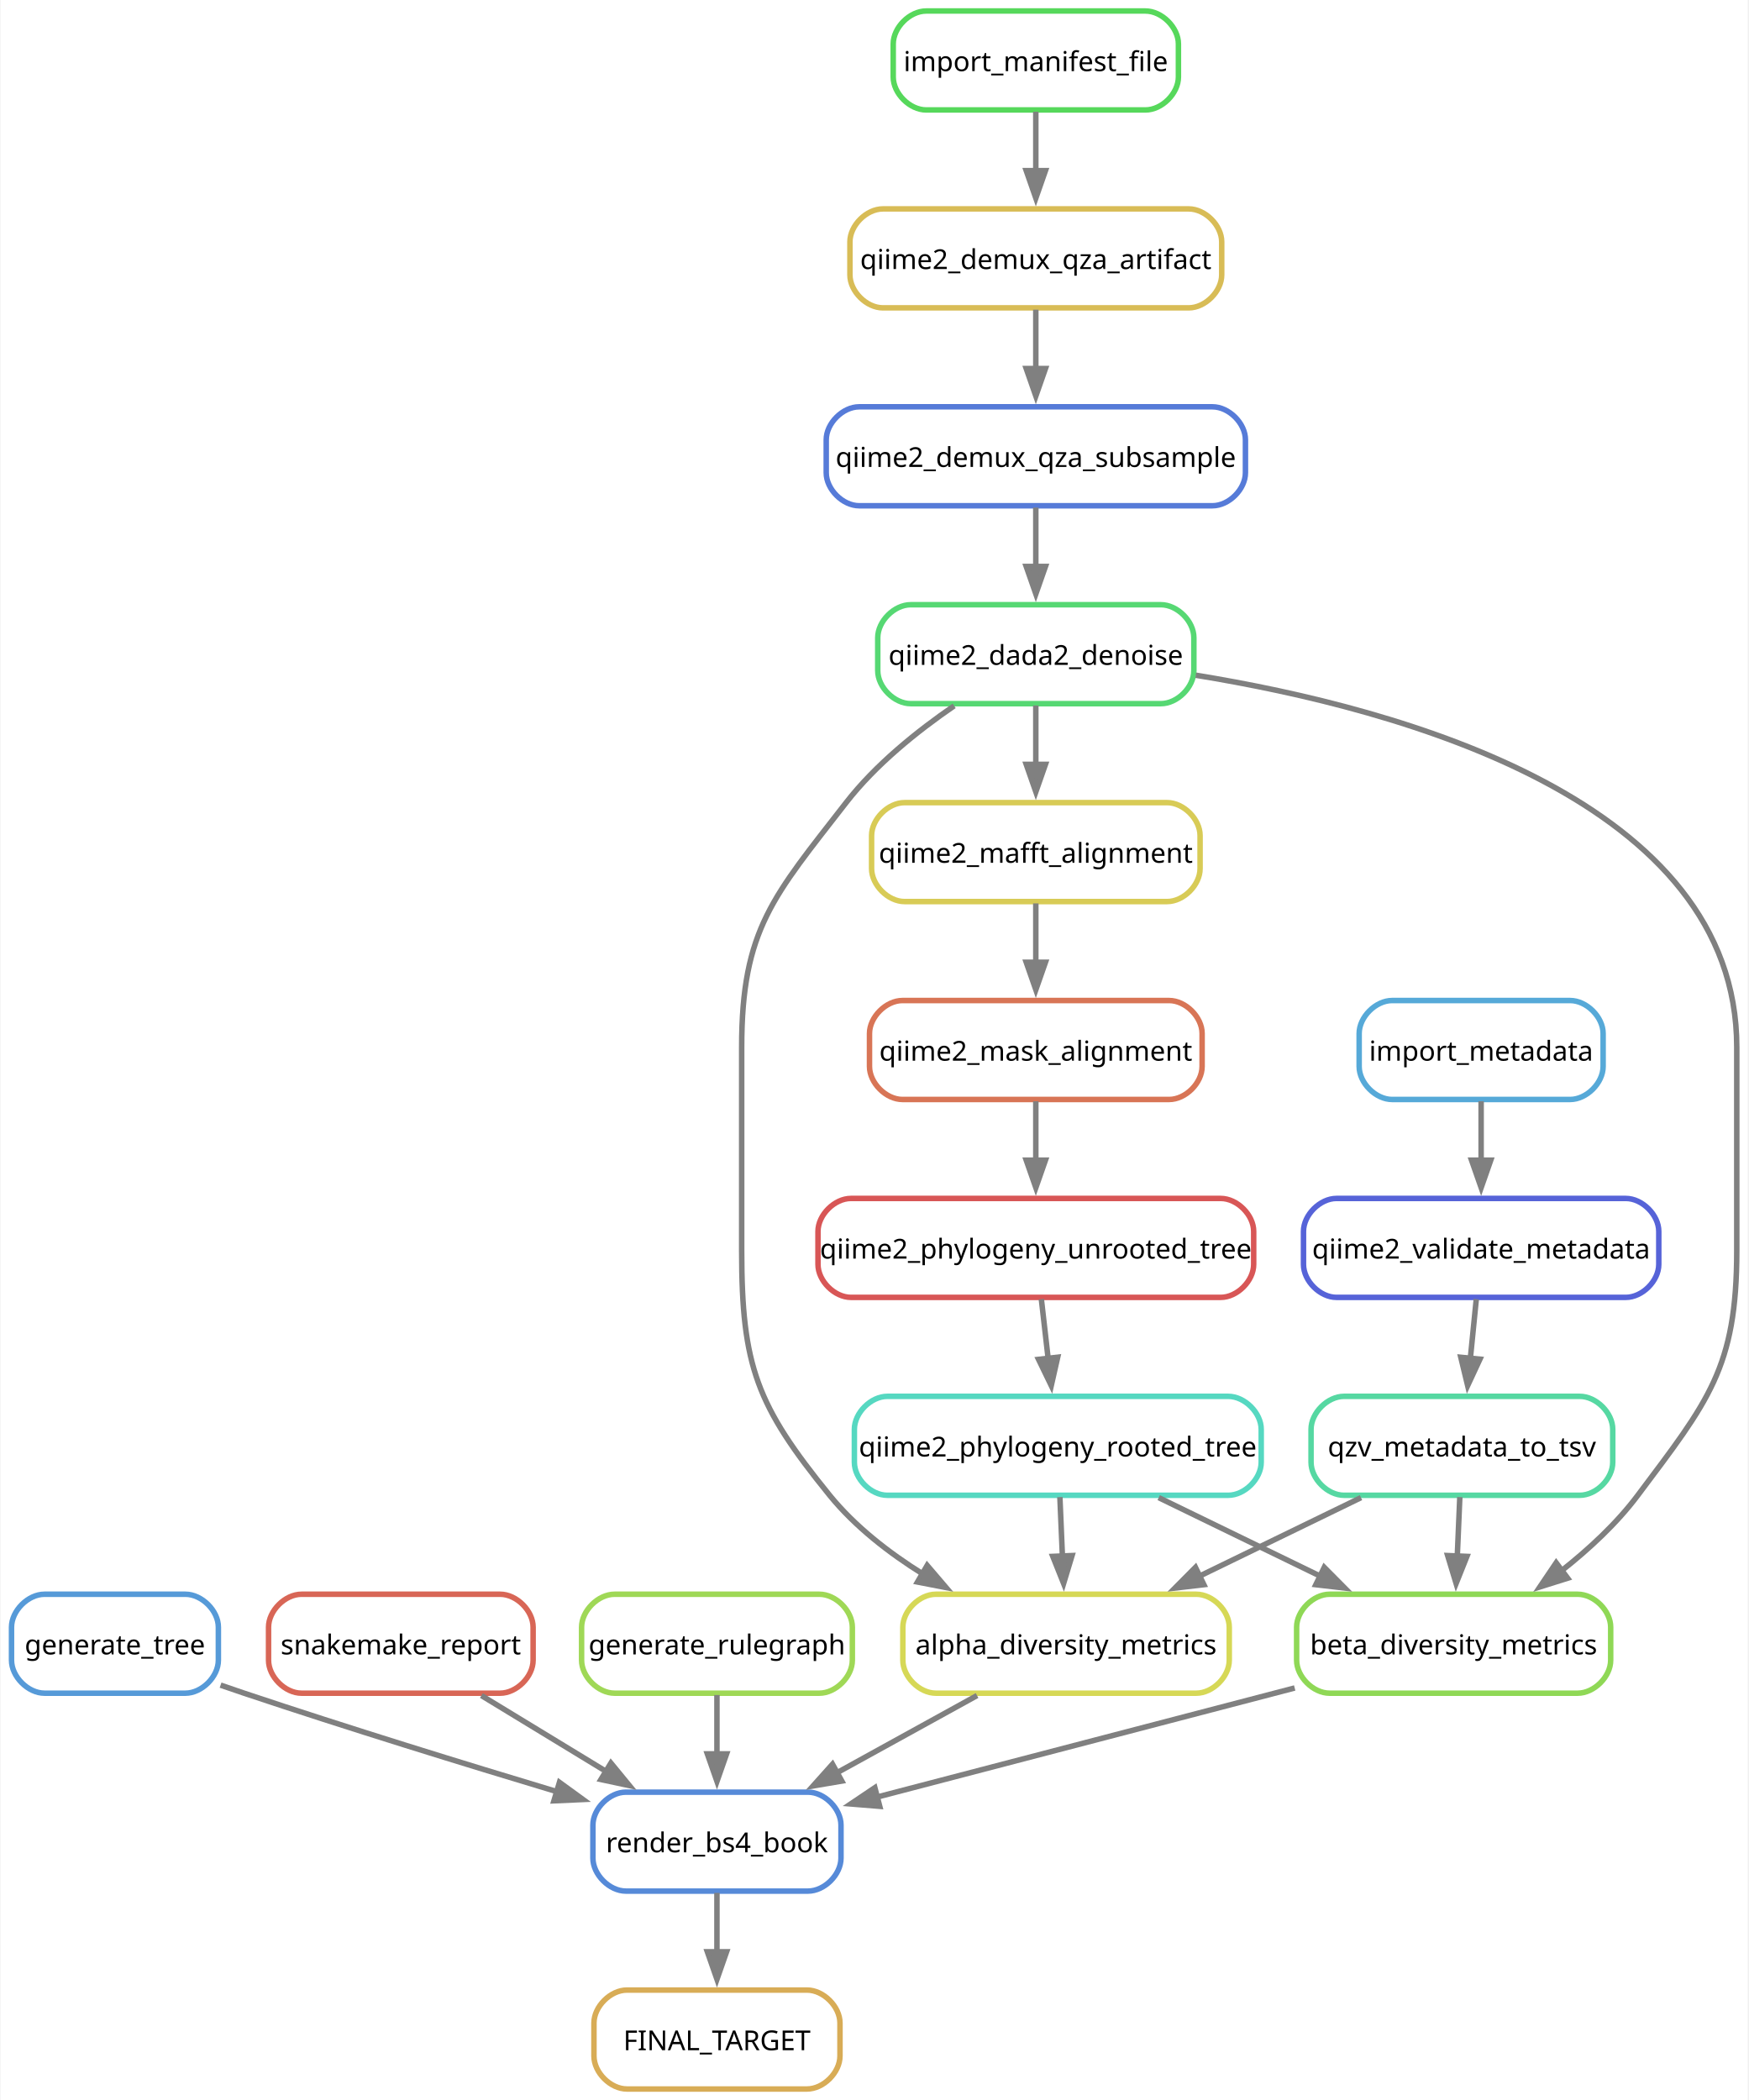
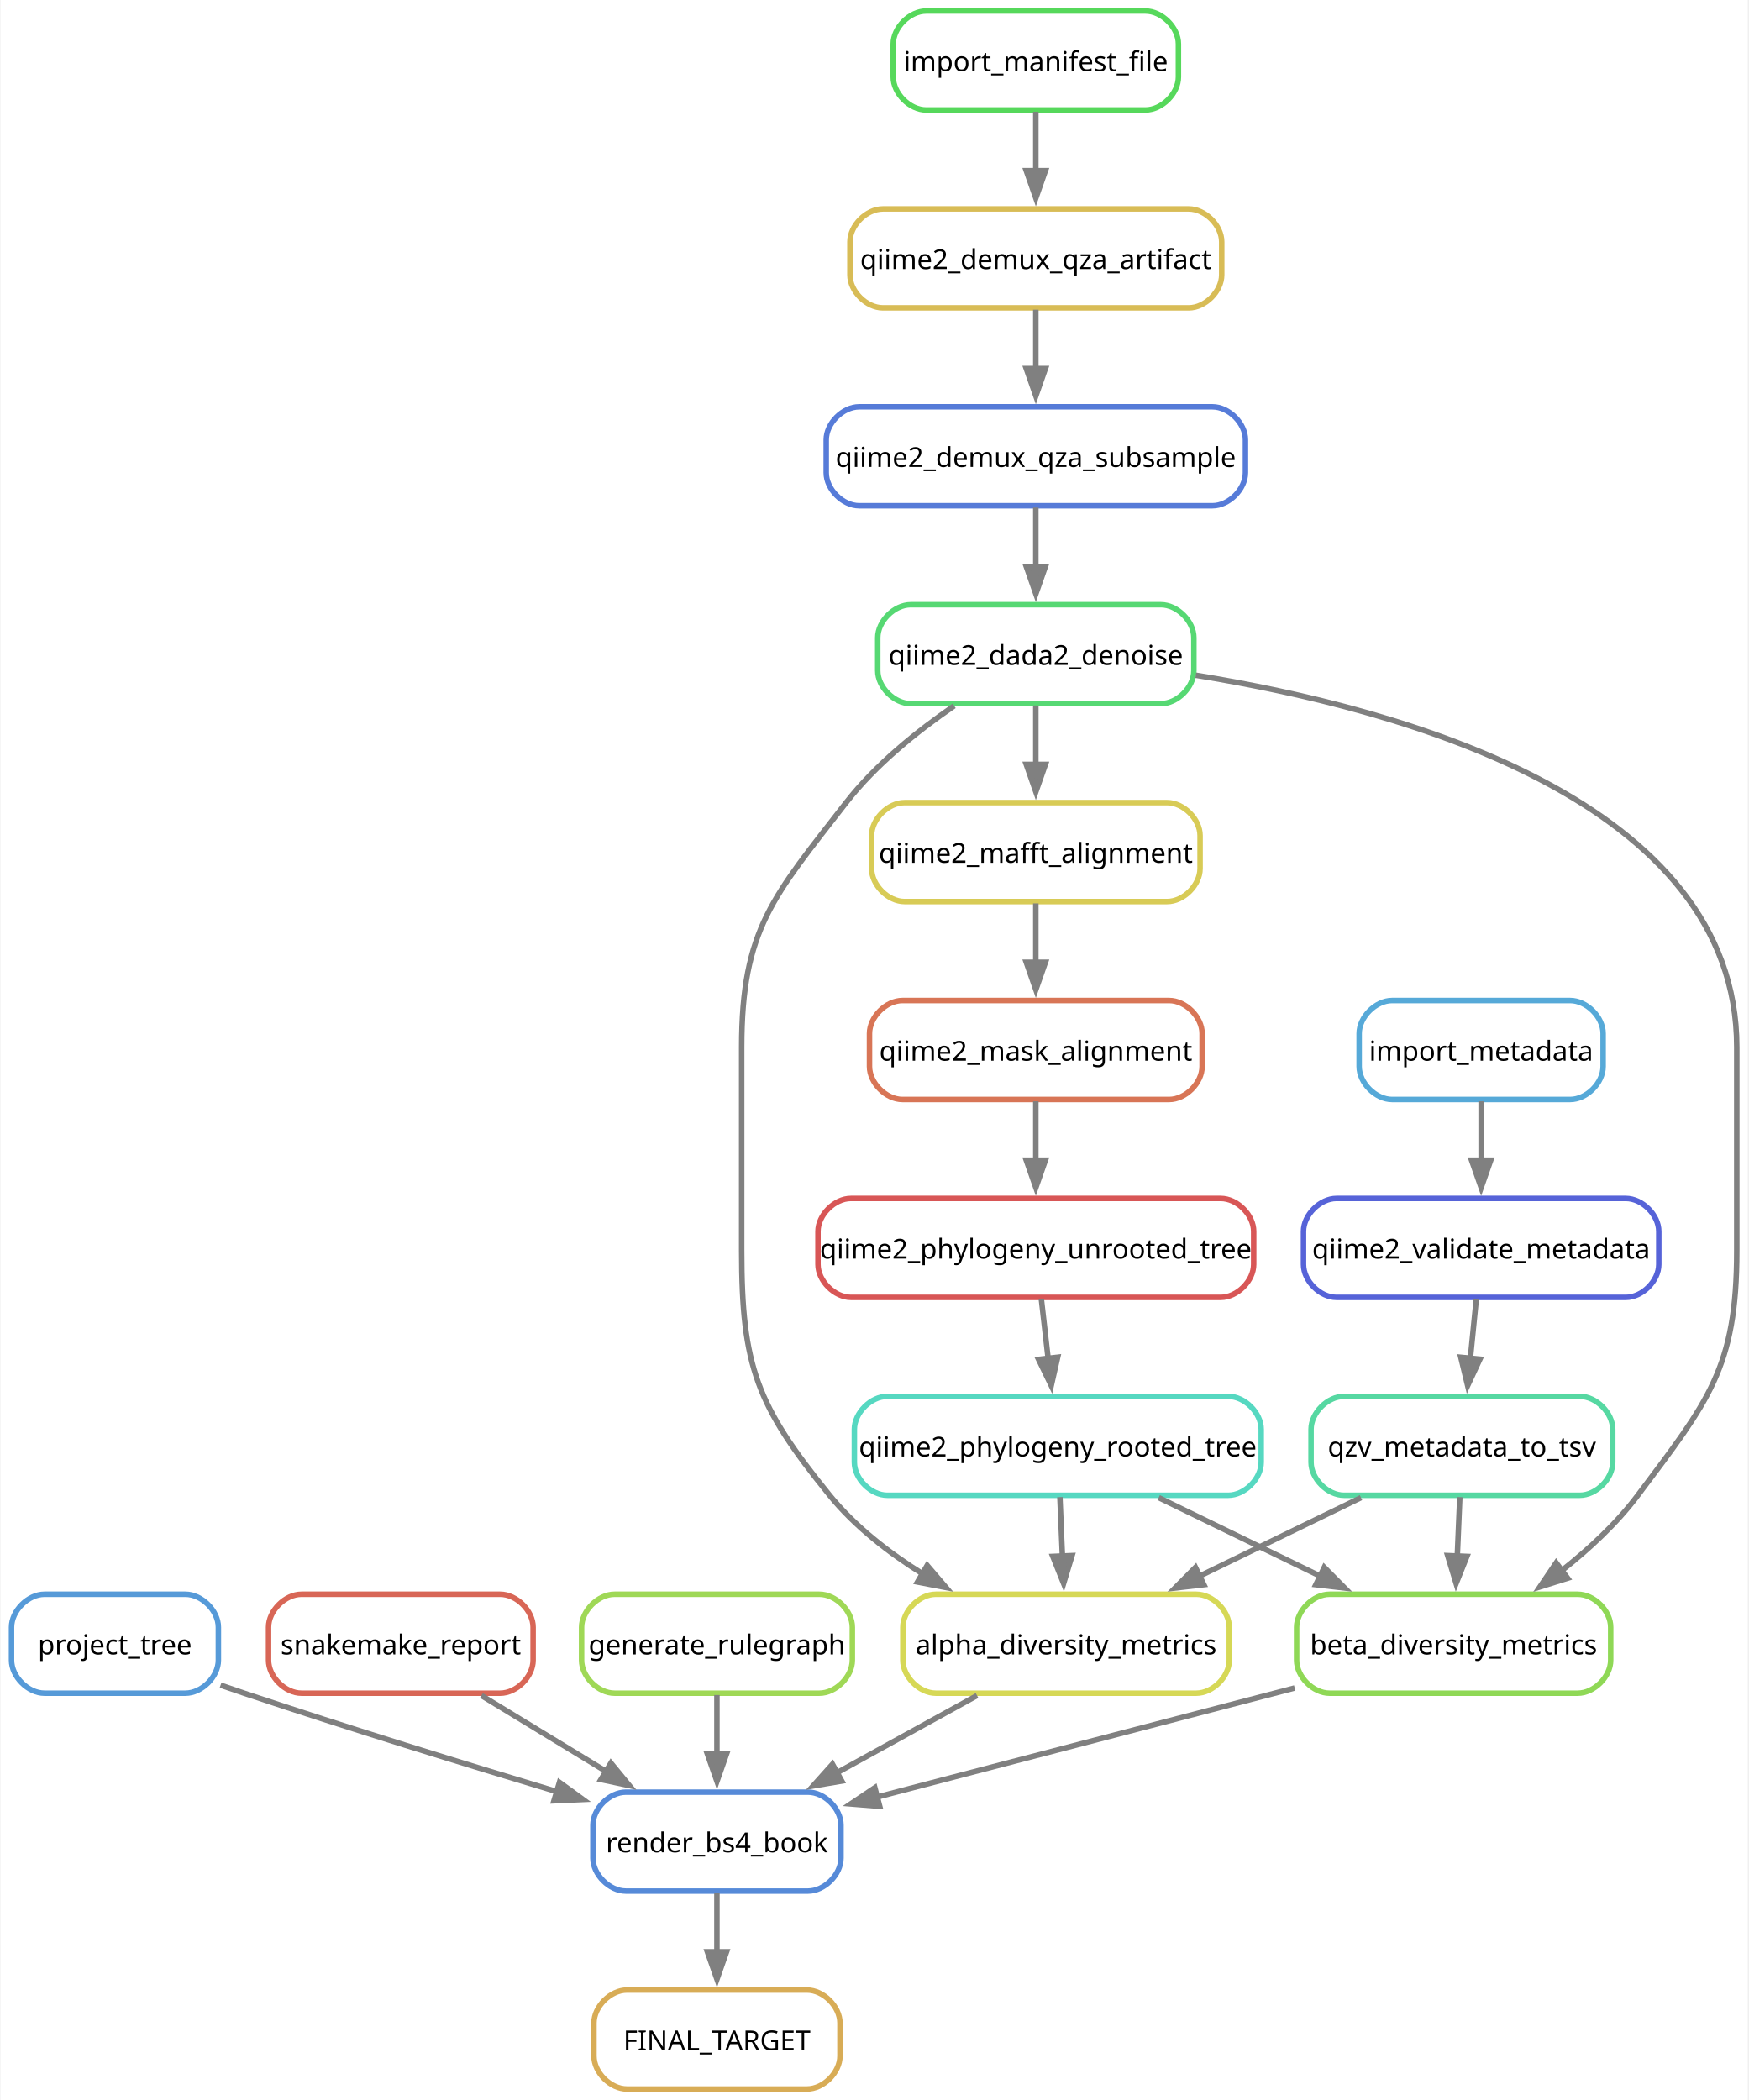
<svg xmlns="http://www.w3.org/2000/svg" width="636pt" height="764pt" viewBox="0.00 0.00 635.62 764.00">
  <g id="graph0" class="graph" transform="scale(1 1) rotate(0) translate(4 760)">
    <polygon fill="white" stroke="none" points="-4,4 -4,-760 631.62,-760 631.62,4 -4,4" />
    <g id="node1" class="node">
      <path fill="none" stroke="#d8ac56" stroke-width="2" d="M289.38,-36C289.38,-36 223.88,-36 223.88,-36 217.88,-36 211.88,-30 211.88,-24 211.88,-24 211.88,-12 211.88,-12 211.88,-6 217.88,0 223.88,0 223.88,0 289.38,0 289.38,0 295.38,0 301.38,-6 301.38,-12 301.38,-12 301.38,-24 301.38,-24 301.38,-30 295.38,-36 289.38,-36" />
      <text text-anchor="middle" x="256.62" y="-14.12" font-family="sans" font-size="10.00">FINAL_TARGET</text>
    </g>
    <g id="node2" class="node">
      <path fill="none" stroke="#568ad8" stroke-width="2" d="M289.75,-108C289.75,-108 223.5,-108 223.5,-108 217.5,-108 211.5,-102 211.5,-96 211.5,-96 211.5,-84 211.5,-84 211.5,-78 217.5,-72 223.5,-72 223.5,-72 289.75,-72 289.75,-72 295.75,-72 301.75,-78 301.75,-84 301.75,-84 301.75,-96 301.75,-96 301.75,-102 295.75,-108 289.75,-108" />
      <text text-anchor="middle" x="256.62" y="-86.12" font-family="sans" font-size="10.00">render_bs4_book</text>
    </g>
    <g id="edge1" class="edge">
      <path fill="none" stroke="grey" stroke-width="2" d="M256.62,-71.34C256.62,-64.75 256.62,-57.08 256.62,-49.67" />
      <polygon fill="grey" stroke="grey" stroke-width="2" points="260.13,-49.93 256.63,-39.93 253.13,-49.93 260.13,-49.93" />
    </g>
    <g id="node3" class="node">
      <path fill="none" stroke="#569ad8" stroke-width="2" d="M63.25,-180C63.25,-180 12,-180 12,-180 6,-180 0,-174 0,-168 0,-168 0,-156 0,-156 0,-150 6,-144 12,-144 12,-144 63.25,-144 63.25,-144 69.25,-144 75.25,-150 75.25,-156 75.25,-156 75.25,-168 75.25,-168 75.25,-174 69.25,-180 63.25,-180" />
-       <text text-anchor="middle" x="37.62" y="-158.12" font-family="sans" font-size="10.00">generate_tree</text>
+       <text text-anchor="middle" x="37.62" y="-158.12" font-family="sans" font-size="10.00">project_tree</text>
    </g>
    <g id="edge4" class="edge">
      <path fill="none" stroke="grey" stroke-width="2" d="M76.05,-146.93C78.94,-145.92 81.83,-144.94 84.62,-144 122.33,-131.38 165.04,-118.21 198.48,-108.16" />
      <polygon fill="grey" stroke="grey" stroke-width="2" points="199.33,-111.56 207.9,-105.33 197.32,-104.85 199.33,-111.56" />
    </g>
    <g id="node4" class="node">
      <path fill="none" stroke="#d86656" stroke-width="2" d="M177.75,-180C177.75,-180 105.5,-180 105.5,-180 99.5,-180 93.5,-174 93.5,-168 93.5,-168 93.5,-156 93.5,-156 93.5,-150 99.5,-144 105.5,-144 105.5,-144 177.75,-144 177.75,-144 183.75,-144 189.75,-150 189.75,-156 189.75,-156 189.75,-168 189.75,-168 189.75,-174 183.75,-180 177.75,-180" />
      <text text-anchor="middle" x="141.62" y="-158.12" font-family="sans" font-size="10.00">snakemake_report</text>
    </g>
    <g id="edge2" class="edge">
      <path fill="none" stroke="grey" stroke-width="2" d="M170.94,-143.15C184.73,-134.76 201.39,-124.62 216.34,-115.52" />
      <polygon fill="grey" stroke="grey" stroke-width="2" points="218.05,-118.58 224.78,-110.39 214.41,-112.6 218.05,-118.58" />
    </g>
    <g id="node5" class="node">
      <path fill="none" stroke="#9fd856" stroke-width="2" d="M293.88,-180C293.88,-180 219.38,-180 219.38,-180 213.38,-180 207.38,-174 207.38,-168 207.38,-168 207.38,-156 207.38,-156 207.38,-150 213.38,-144 219.38,-144 219.38,-144 293.88,-144 293.88,-144 299.88,-144 305.88,-150 305.88,-156 305.88,-156 305.88,-168 305.88,-168 305.88,-174 299.88,-180 293.88,-180" />
      <text text-anchor="middle" x="256.62" y="-158.12" font-family="sans" font-size="10.00">generate_rulegraph</text>
    </g>
    <g id="edge5" class="edge">
      <path fill="none" stroke="grey" stroke-width="2" d="M256.62,-143.34C256.62,-136.75 256.62,-129.08 256.62,-121.67" />
      <polygon fill="grey" stroke="grey" stroke-width="2" points="260.13,-121.93 256.63,-111.93 253.13,-121.93 260.13,-121.93" />
    </g>
    <g id="node6" class="node">
      <path fill="none" stroke="#d6d856" stroke-width="2" d="M431,-180C431,-180 336.25,-180 336.25,-180 330.25,-180 324.25,-174 324.25,-168 324.25,-168 324.25,-156 324.25,-156 324.25,-150 330.25,-144 336.25,-144 336.25,-144 431,-144 431,-144 437,-144 443,-150 443,-156 443,-156 443,-168 443,-168 443,-174 437,-180 431,-180" />
      <text text-anchor="middle" x="383.62" y="-158.12" font-family="sans" font-size="10.00">alpha_diversity_metrics</text>
    </g>
    <g id="edge3" class="edge">
      <path fill="none" stroke="grey" stroke-width="2" d="M351.25,-143.15C335.72,-134.6 316.9,-124.22 300.15,-114.99" />
      <polygon fill="grey" stroke="grey" stroke-width="2" points="302.04,-112.04 291.59,-110.27 298.66,-118.17 302.04,-112.04" />
    </g>
    <g id="node7" class="node">
      <path fill="none" stroke="#56d873" stroke-width="2" d="M418.12,-540C418.12,-540 327.12,-540 327.12,-540 321.12,-540 315.12,-534 315.12,-528 315.12,-528 315.12,-516 315.12,-516 315.12,-510 321.12,-504 327.12,-504 327.12,-504 418.12,-504 418.12,-504 424.12,-504 430.12,-510 430.12,-516 430.12,-516 430.12,-528 430.12,-528 430.12,-534 424.12,-540 418.12,-540" />
      <text text-anchor="middle" x="372.62" y="-518.12" font-family="sans" font-size="10.00">qiime2_dada2_denoise</text>
    </g>
    <g id="edge9" class="edge">
      <path fill="none" stroke="grey" stroke-width="2" d="M342.92,-503.21C329.54,-494.03 314.36,-481.85 303.62,-468 277.27,-434.01 265.62,-422.01 265.62,-379 265.62,-379 265.62,-379 265.62,-305 265.62,-262.97 271.13,-248.64 297.62,-216 306.86,-204.63 319.22,-195.03 331.69,-187.27" />
      <polygon fill="grey" stroke="grey" stroke-width="2" points="333.1,-190.49 339.98,-182.44 329.58,-184.45 333.1,-190.49" />
    </g>
    <g id="node14" class="node">
      <path fill="none" stroke="#d8cb56" stroke-width="2" d="M420.38,-468C420.38,-468 324.88,-468 324.88,-468 318.88,-468 312.88,-462 312.88,-456 312.88,-456 312.88,-444 312.88,-444 312.88,-438 318.88,-432 324.88,-432 324.88,-432 420.38,-432 420.38,-432 426.38,-432 432.38,-438 432.38,-444 432.38,-444 432.38,-456 432.38,-456 432.38,-462 426.38,-468 420.38,-468" />
      <text text-anchor="middle" x="372.62" y="-446.12" font-family="sans" font-size="10.00">qiime2_mafft_alignment</text>
    </g>
    <g id="edge16" class="edge">
      <path fill="none" stroke="grey" stroke-width="2" d="M372.62,-503.34C372.62,-496.75 372.62,-489.08 372.62,-481.67" />
      <polygon fill="grey" stroke="grey" stroke-width="2" points="376.13,-481.93 372.63,-471.93 369.13,-481.93 376.13,-481.93" />
    </g>
    <g id="node18" class="node">
      <path fill="none" stroke="#8fd856" stroke-width="2" d="M569.75,-180C569.75,-180 479.5,-180 479.5,-180 473.5,-180 467.5,-174 467.5,-168 467.5,-168 467.5,-156 467.5,-156 467.5,-150 473.5,-144 479.5,-144 479.5,-144 569.75,-144 569.75,-144 575.75,-144 581.75,-150 581.75,-156 581.75,-156 581.75,-168 581.75,-168 581.75,-174 575.75,-180 569.75,-180" />
      <text text-anchor="middle" x="524.62" y="-158.12" font-family="sans" font-size="10.00">beta_diversity_metrics</text>
    </g>
    <g id="edge21" class="edge">
      <path fill="none" stroke="grey" stroke-width="2" d="M430.81,-514.35C506.07,-502.14 627.62,-468.56 627.62,-379 627.62,-379 627.62,-379 627.62,-305 627.62,-262.33 617.21,-250.15 591.62,-216 583.97,-205.78 573.89,-196.44 563.87,-188.54" />
      <polygon fill="grey" stroke="grey" stroke-width="2" points="566.1,-185.84 555.99,-182.67 561.92,-191.45 566.1,-185.84" />
    </g>
    <g id="node8" class="node">
      <path fill="none" stroke="#567bd8" stroke-width="2" d="M436.88,-612C436.88,-612 308.38,-612 308.38,-612 302.38,-612 296.38,-606 296.38,-600 296.38,-600 296.38,-588 296.38,-588 296.38,-582 302.38,-576 308.38,-576 308.38,-576 436.88,-576 436.88,-576 442.88,-576 448.88,-582 448.88,-588 448.88,-588 448.88,-600 448.88,-600 448.88,-606 442.88,-612 436.88,-612" />
      <text text-anchor="middle" x="372.62" y="-590.12" font-family="sans" font-size="10.00">qiime2_demux_qza_subsample</text>
    </g>
    <g id="edge10" class="edge">
      <path fill="none" stroke="grey" stroke-width="2" d="M372.62,-575.34C372.62,-568.75 372.62,-561.08 372.62,-553.67" />
      <polygon fill="grey" stroke="grey" stroke-width="2" points="376.13,-553.93 372.63,-543.93 369.13,-553.93 376.13,-553.93" />
    </g>
    <g id="node9" class="node">
      <path fill="none" stroke="#d8bc56" stroke-width="2" d="M428.25,-684C428.25,-684 317,-684 317,-684 311,-684 305,-678 305,-672 305,-672 305,-660 305,-660 305,-654 311,-648 317,-648 317,-648 428.25,-648 428.25,-648 434.25,-648 440.25,-654 440.25,-660 440.25,-660 440.25,-672 440.25,-672 440.25,-678 434.25,-684 428.25,-684" />
      <text text-anchor="middle" x="372.62" y="-662.12" font-family="sans" font-size="10.00">qiime2_demux_qza_artifact</text>
    </g>
    <g id="edge11" class="edge">
      <path fill="none" stroke="grey" stroke-width="2" d="M372.62,-647.34C372.62,-640.75 372.62,-633.08 372.62,-625.67" />
      <polygon fill="grey" stroke="grey" stroke-width="2" points="376.13,-625.93 372.63,-615.93 369.13,-625.93 376.13,-625.93" />
    </g>
    <g id="node10" class="node">
      <path fill="none" stroke="#56d85b" stroke-width="2" d="M412.5,-756C412.5,-756 332.75,-756 332.75,-756 326.75,-756 320.75,-750 320.75,-744 320.75,-744 320.75,-732 320.75,-732 320.75,-726 326.75,-720 332.75,-720 332.75,-720 412.5,-720 412.5,-720 418.5,-720 424.5,-726 424.5,-732 424.5,-732 424.5,-744 424.5,-744 424.5,-750 418.5,-756 412.5,-756" />
      <text text-anchor="middle" x="372.62" y="-734.12" font-family="sans" font-size="10.00">import_manifest_file</text>
    </g>
    <g id="edge12" class="edge">
      <path fill="none" stroke="grey" stroke-width="2" d="M372.62,-719.34C372.62,-712.75 372.62,-705.08 372.62,-697.67" />
      <polygon fill="grey" stroke="grey" stroke-width="2" points="376.13,-697.93 372.63,-687.93 369.13,-697.93 376.13,-697.93" />
    </g>
    <g id="node11" class="node">
      <path fill="none" stroke="#56d8c1" stroke-width="2" d="M442.62,-252C442.62,-252 318.62,-252 318.62,-252 312.62,-252 306.62,-246 306.62,-240 306.62,-240 306.62,-228 306.62,-228 306.62,-222 312.62,-216 318.62,-216 318.62,-216 442.62,-216 442.62,-216 448.62,-216 454.62,-222 454.62,-228 454.62,-228 454.62,-240 454.62,-240 454.62,-246 448.62,-252 442.62,-252" />
      <text text-anchor="middle" x="380.62" y="-230.12" font-family="sans" font-size="10.00">qiime2_phylogeny_rooted_tree</text>
    </g>
    <g id="edge7" class="edge">
      <path fill="none" stroke="grey" stroke-width="2" d="M381.38,-215.34C381.66,-208.75 381.99,-201.08 382.31,-193.67" />
      <polygon fill="grey" stroke="grey" stroke-width="2" points="385.8,-194.07 382.73,-183.93 378.8,-193.77 385.8,-194.07" />
    </g>
    <g id="edge19" class="edge">
      <path fill="none" stroke="grey" stroke-width="2" d="M417.33,-215.15C435.21,-206.47 456.93,-195.91 476.15,-186.56" />
      <polygon fill="grey" stroke="grey" stroke-width="2" points="477.55,-189.78 485.01,-182.26 474.49,-183.48 477.55,-189.78" />
    </g>
    <g id="node12" class="node">
      <path fill="none" stroke="#d85656" stroke-width="2" d="M439.88,-324C439.88,-324 305.38,-324 305.38,-324 299.38,-324 293.38,-318 293.38,-312 293.38,-312 293.38,-300 293.38,-300 293.38,-294 299.38,-288 305.38,-288 305.38,-288 439.88,-288 439.88,-288 445.88,-288 451.88,-294 451.88,-300 451.88,-300 451.88,-312 451.88,-312 451.88,-318 445.88,-324 439.88,-324" />
      <text text-anchor="middle" x="372.62" y="-302.12" font-family="sans" font-size="10.00">qiime2_phylogeny_unrooted_tree</text>
    </g>
    <g id="edge13" class="edge">
      <path fill="none" stroke="grey" stroke-width="2" d="M374.64,-287.34C375.4,-280.75 376.27,-273.08 377.12,-265.67" />
      <polygon fill="grey" stroke="grey" stroke-width="2" points="380.58,-266.24 378.24,-255.91 373.62,-265.45 380.58,-266.24" />
    </g>
    <g id="node13" class="node">
      <path fill="none" stroke="#d87556" stroke-width="2" d="M421.12,-396C421.12,-396 324.12,-396 324.12,-396 318.12,-396 312.12,-390 312.12,-384 312.12,-384 312.12,-372 312.12,-372 312.12,-366 318.12,-360 324.12,-360 324.12,-360 421.12,-360 421.12,-360 427.12,-360 433.12,-366 433.12,-372 433.12,-372 433.12,-384 433.12,-384 433.12,-390 427.12,-396 421.12,-396" />
      <text text-anchor="middle" x="372.62" y="-374.12" font-family="sans" font-size="10.00">qiime2_mask_alignment</text>
    </g>
    <g id="edge14" class="edge">
      <path fill="none" stroke="grey" stroke-width="2" d="M372.62,-359.34C372.62,-352.75 372.62,-345.08 372.62,-337.67" />
      <polygon fill="grey" stroke="grey" stroke-width="2" points="376.13,-337.93 372.63,-327.93 369.13,-337.93 376.13,-337.93" />
    </g>
    <g id="edge15" class="edge">
      <path fill="none" stroke="grey" stroke-width="2" d="M372.62,-431.34C372.62,-424.75 372.62,-417.08 372.62,-409.67" />
      <polygon fill="grey" stroke="grey" stroke-width="2" points="376.13,-409.93 372.63,-399.93 369.13,-409.93 376.13,-409.93" />
    </g>
    <g id="node15" class="node">
      <path fill="none" stroke="#56d8a2" stroke-width="2" d="M570.5,-252C570.5,-252 484.75,-252 484.75,-252 478.75,-252 472.75,-246 472.75,-240 472.75,-240 472.75,-228 472.75,-228 472.75,-222 478.75,-216 484.75,-216 484.75,-216 570.5,-216 570.5,-216 576.5,-216 582.5,-222 582.5,-228 582.5,-228 582.5,-240 582.5,-240 582.5,-246 576.5,-252 570.5,-252" />
      <text text-anchor="middle" x="527.62" y="-230.12" font-family="sans" font-size="10.00">qzv_metadata_to_tsv</text>
    </g>
    <g id="edge8" class="edge">
      <path fill="none" stroke="grey" stroke-width="2" d="M490.92,-215.15C473.04,-206.47 451.32,-195.91 432.1,-186.56" />
      <polygon fill="grey" stroke="grey" stroke-width="2" points="433.76,-183.48 423.24,-182.26 430.7,-189.78 433.76,-183.48" />
    </g>
    <g id="edge20" class="edge">
      <path fill="none" stroke="grey" stroke-width="2" d="M526.87,-215.34C526.59,-208.75 526.26,-201.08 525.94,-193.67" />
      <polygon fill="grey" stroke="grey" stroke-width="2" points="529.45,-193.77 525.52,-183.93 522.45,-194.07 529.45,-193.77" />
    </g>
    <g id="node16" class="node">
      <path fill="none" stroke="#5663d8" stroke-width="2" d="M587.25,-324C587.25,-324 482,-324 482,-324 476,-324 470,-318 470,-312 470,-312 470,-300 470,-300 470,-294 476,-288 482,-288 482,-288 587.25,-288 587.25,-288 593.25,-288 599.25,-294 599.25,-300 599.25,-300 599.25,-312 599.25,-312 599.25,-318 593.25,-324 587.25,-324" />
      <text text-anchor="middle" x="534.62" y="-302.12" font-family="sans" font-size="10.00">qiime2_validate_metadata</text>
    </g>
    <g id="edge17" class="edge">
      <path fill="none" stroke="grey" stroke-width="2" d="M532.86,-287.34C532.2,-280.75 531.43,-273.08 530.69,-265.67" />
      <polygon fill="grey" stroke="grey" stroke-width="2" points="534.19,-265.52 529.72,-255.91 527.23,-266.21 534.19,-265.52" />
    </g>
    <g id="node17" class="node">
      <path fill="none" stroke="#56a9d8" stroke-width="2" d="M567,-396C567,-396 502.25,-396 502.25,-396 496.25,-396 490.25,-390 490.25,-384 490.25,-384 490.25,-372 490.25,-372 490.25,-366 496.25,-360 502.25,-360 502.25,-360 567,-360 567,-360 573,-360 579,-366 579,-372 579,-372 579,-384 579,-384 579,-390 573,-396 567,-396" />
      <text text-anchor="middle" x="534.62" y="-374.12" font-family="sans" font-size="10.00">import_metadata</text>
    </g>
    <g id="edge18" class="edge">
      <path fill="none" stroke="grey" stroke-width="2" d="M534.62,-359.34C534.62,-352.75 534.62,-345.08 534.62,-337.67" />
      <polygon fill="grey" stroke="grey" stroke-width="2" points="538.13,-337.93 534.63,-327.93 531.13,-337.93 538.13,-337.93" />
    </g>
    <g id="edge6" class="edge">
      <path fill="none" stroke="grey" stroke-width="2" d="M466.8,-145.9C421.89,-134.17 359.88,-117.97 314.86,-106.21" />
      <polygon fill="grey" stroke="grey" stroke-width="2" points="315.84,-102.85 305.28,-103.71 314.07,-109.62 315.84,-102.85" />
    </g>
  </g>
</svg>
